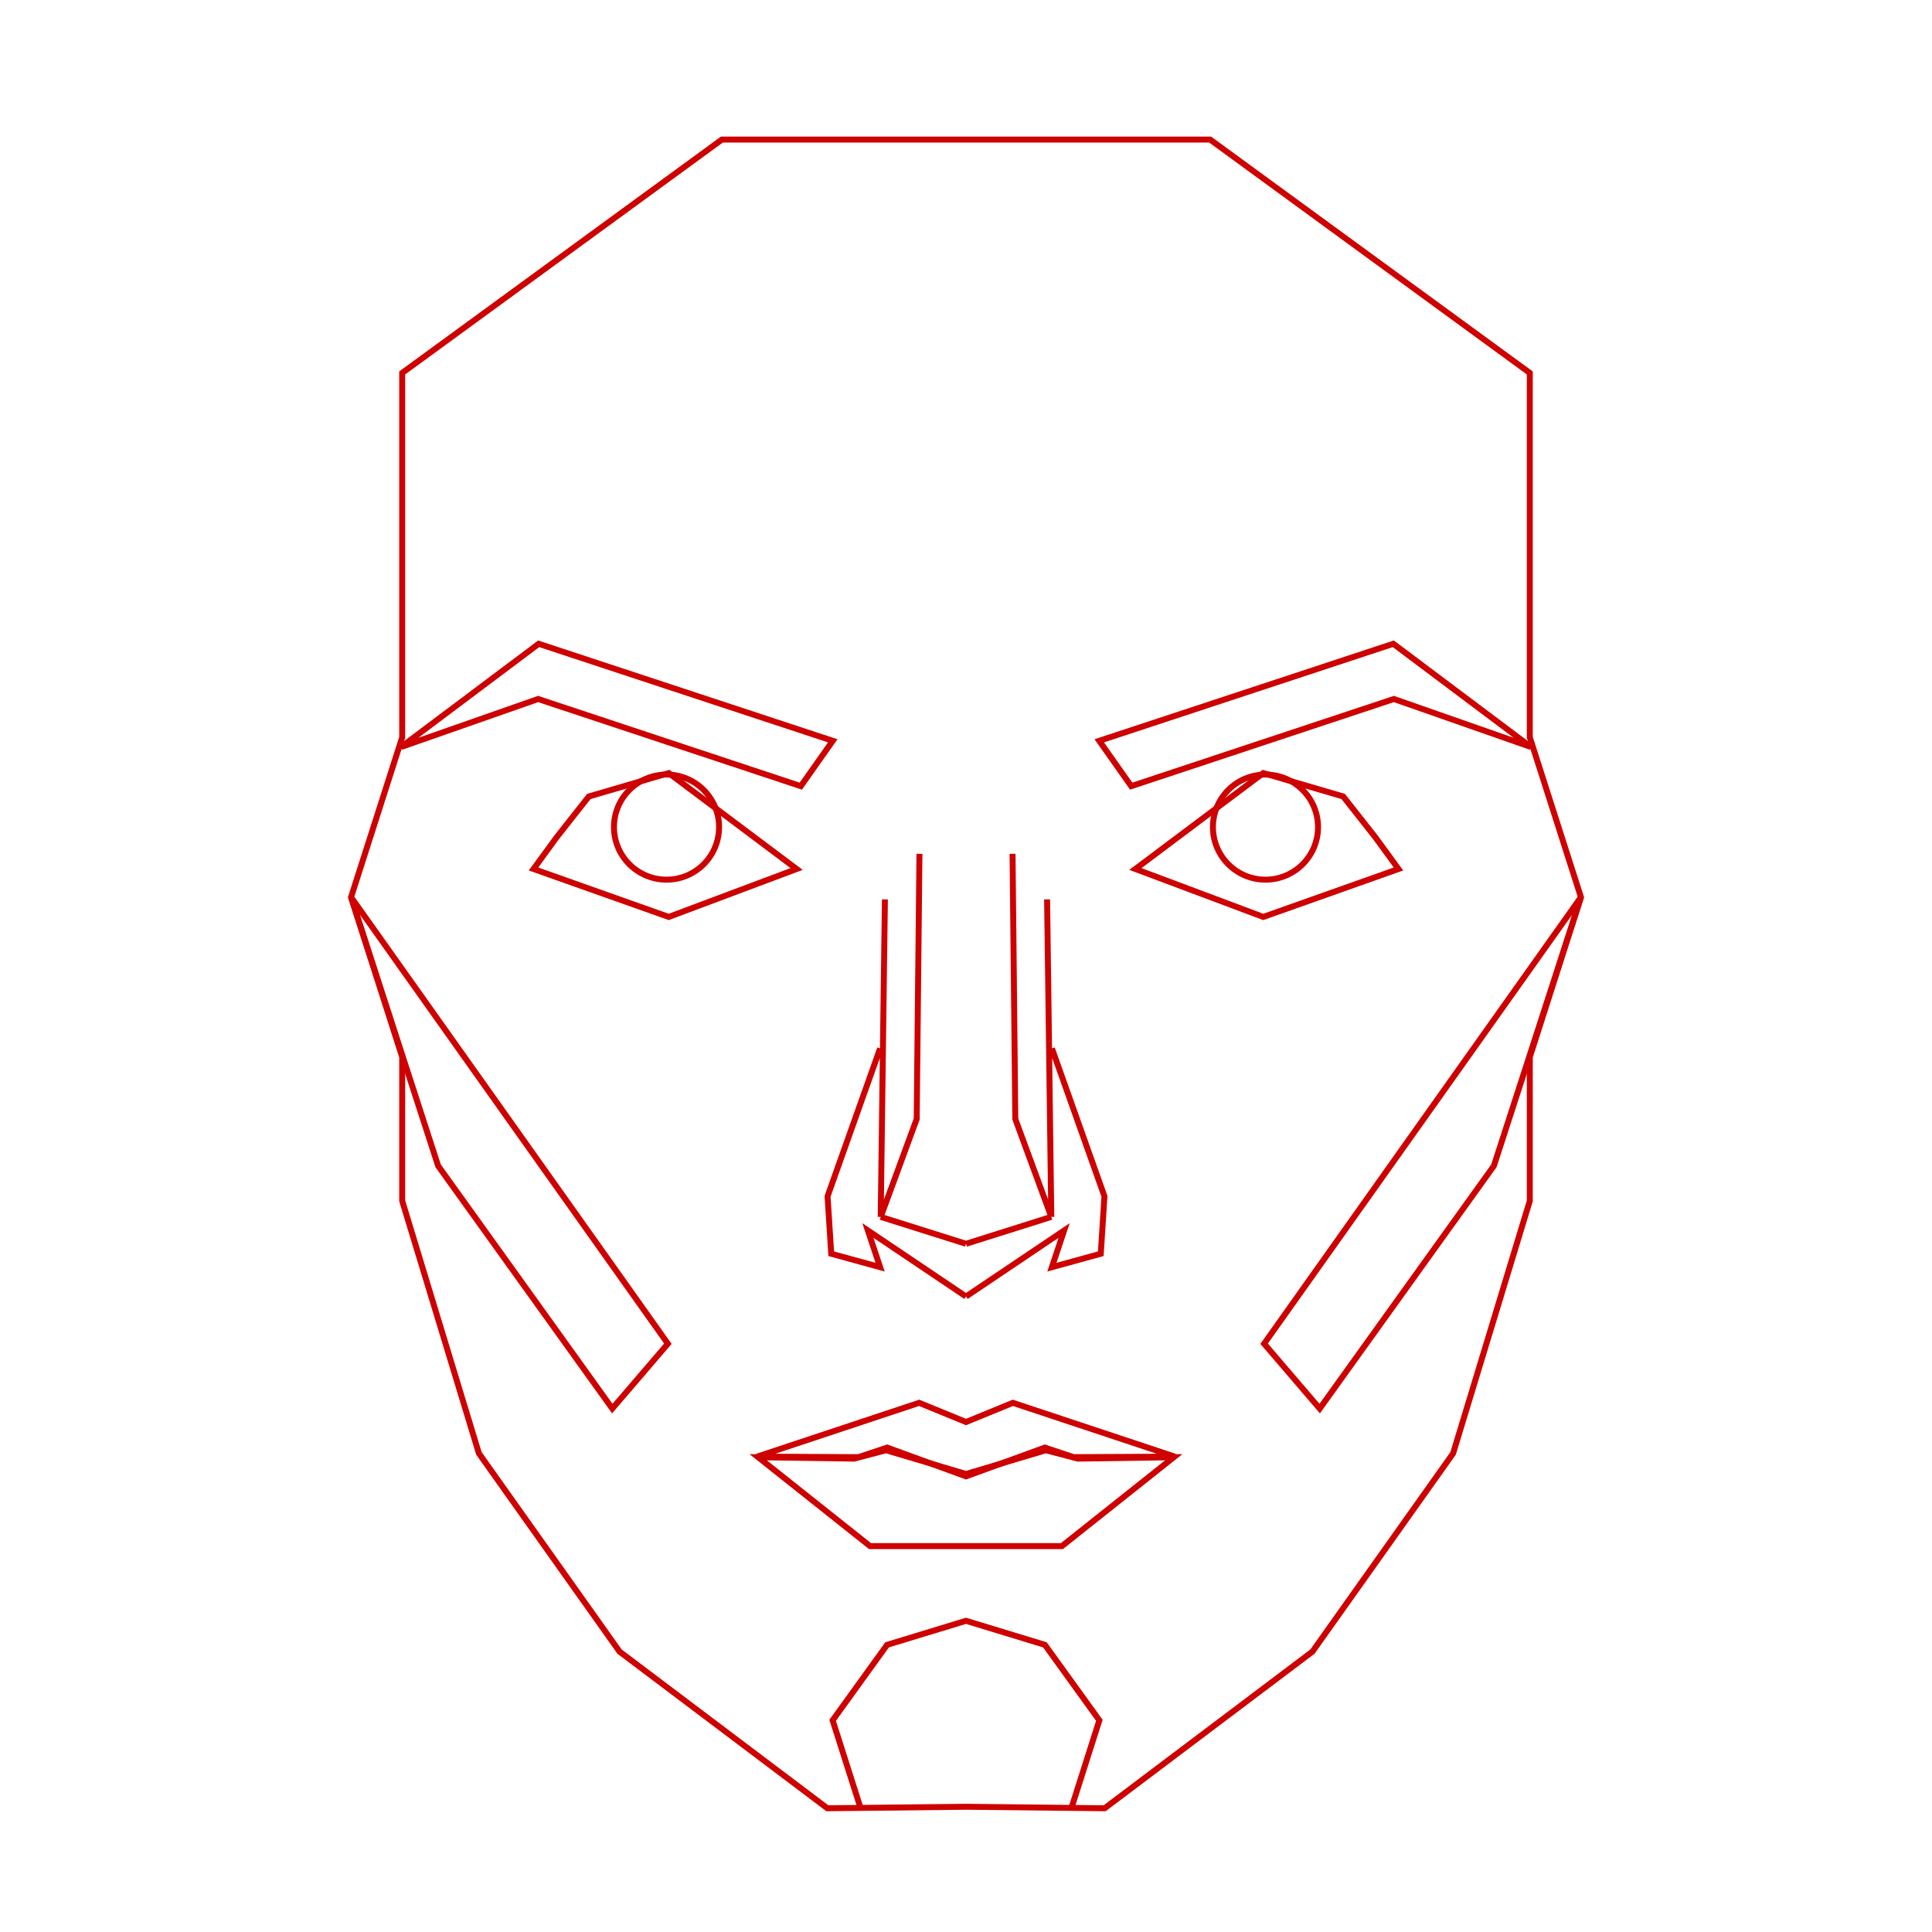
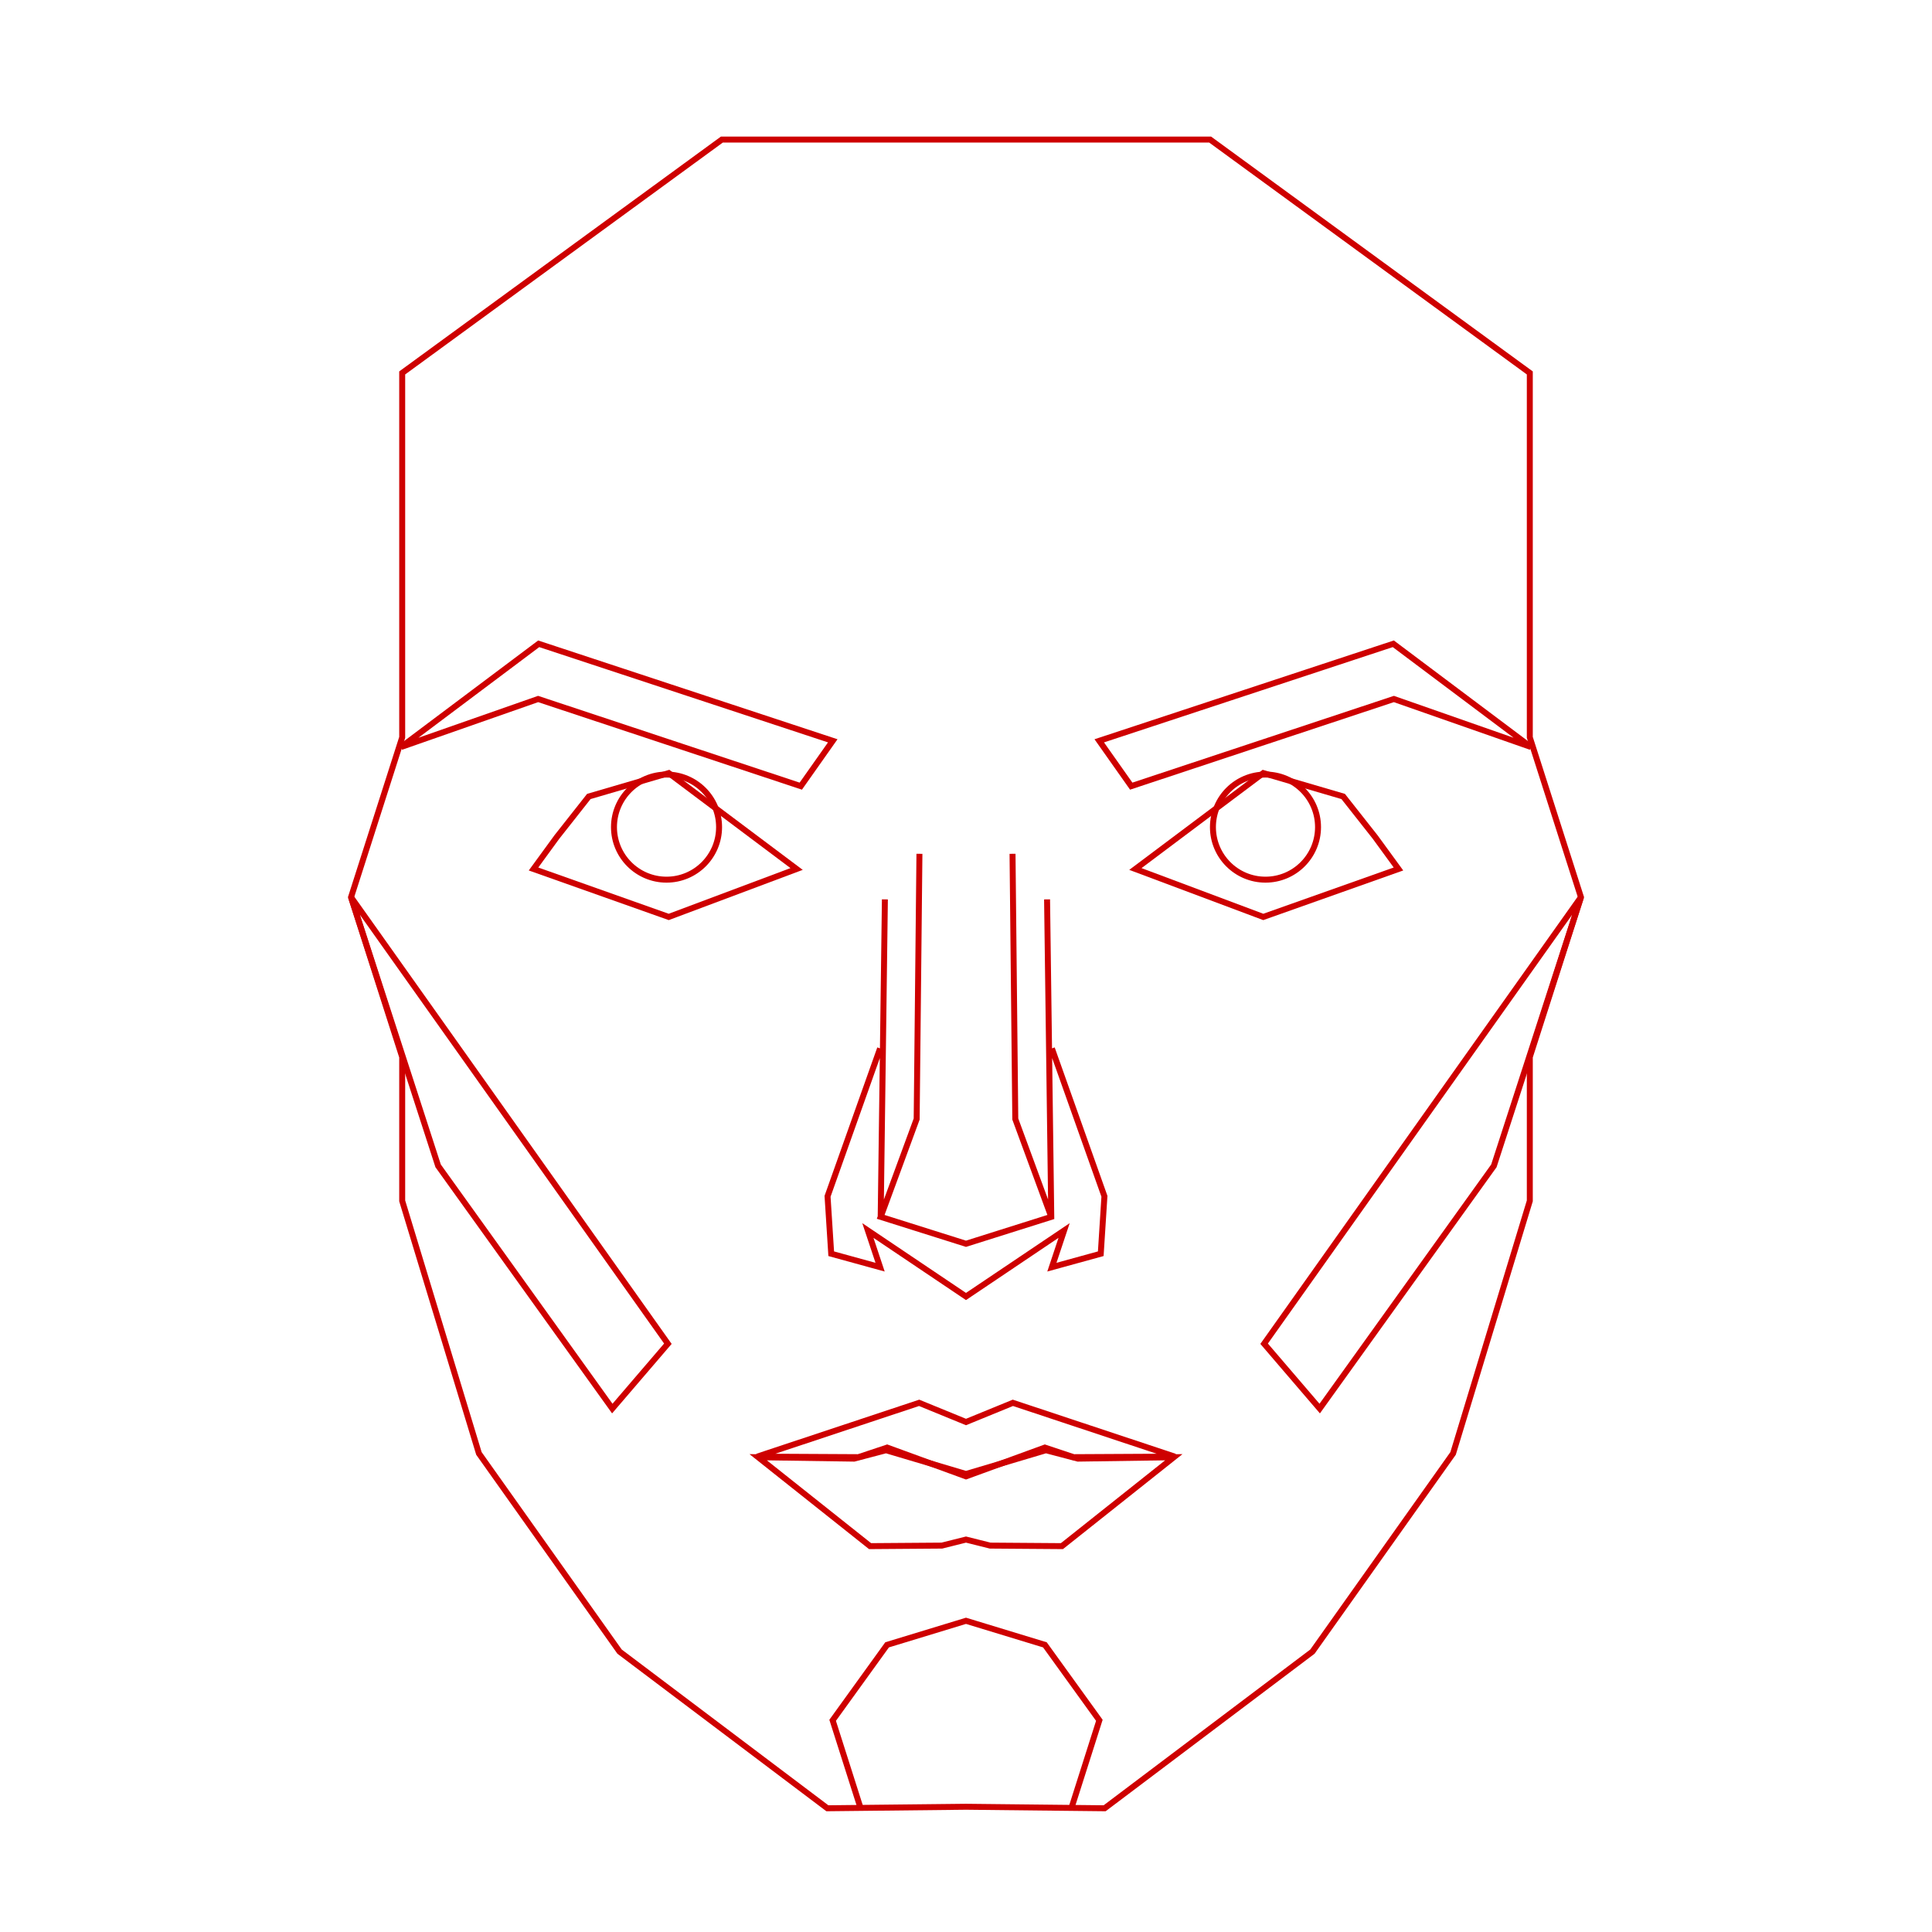
<svg xmlns="http://www.w3.org/2000/svg" width="1024" height="1024" viewBox="0 0 270.933 270.933" version="1.1" id="svg1" xml:space="preserve">
  <defs id="defs1" />
  <g id="layer2" style="display:inline">
    <g id="layer4">
-       <path id="path149" style="display:inline;fill:none;stroke:#ce0000;stroke-width:0.836;stroke-dasharray:none;stroke-opacity:1" d="m 146.669,203.372 4.483,1.178 13.449,-0.196 -15.69,12.467 H 135.462 122.014 l -15.69,-12.467 13.449,0.196 4.483,-1.178 11.207,3.332 z" />
+       <path id="path149" style="display:inline;fill:none;stroke:#ce0000;stroke-width:0.836;stroke-dasharray:none;stroke-opacity:1" d="m 124.255,203.372 -4.483,1.178 -13.449,-0.196 15.69,12.467 10.066,-0.074 3.387,-0.847 3.387,0.847 10.066,0.074 15.69,-12.467 -13.449,0.196 -4.483,-1.178 -11.212,3.332 z" />
      <path style="display:inline;fill:none;stroke:#ce0000;stroke-width:0.836;stroke-dasharray:none;stroke-opacity:1" d="m 124.41,203 -4.035,1.345 -14.19,-0.076 22.708,-7.544 6.574,2.69 6.574,-2.69 22.708,7.544 -14.19,0.076 -4.035,-1.345 -11.057,4.035 z" id="path39" />
    </g>
    <g id="layer10">
      <path id="path40" style="fill:none;stroke:#ce0000;stroke-width:0.836;stroke-dasharray:none;stroke-opacity:1" d="m 120.675,253.536 -3.91,-12.29 7.635,-10.582 11.066,-3.372 11.066,3.372 7.635,10.582 -3.91,12.29" />
    </g>
    <g id="layer9">
      <path style="fill:none;stroke:#ce0000;stroke-width:0.836;stroke-dasharray:none;stroke-opacity:1" d="m 177.274,188.436 44.431,-62.619 -12.212,37.675 -24.424,34.038 z" id="path144" />
      <path style="fill:none;stroke:#ce0000;stroke-width:0.836;stroke-dasharray:none;stroke-opacity:1" d="m 93.66,188.436 -44.431,-62.619 12.212,37.675 24.424,34.038 z" id="path49" />
    </g>
    <g id="layer7">
      <path style="fill:none;stroke:#ce0000;stroke-width:0.836;stroke-dasharray:none;stroke-opacity:1" d="m 154.153,103.889 41.237,-13.608 19.283,14.466 -19.201,-6.724 -36.835,12.222 z" id="path135" />
      <path style="fill:none;stroke:#ce0000;stroke-width:0.836;stroke-dasharray:none;stroke-opacity:1" d="M 116.781,103.889 75.544,90.282 56.261,104.748 75.463,98.023 112.298,110.245 Z" id="path47" />
    </g>
    <g id="layer8">
      <path id="path138" style="fill:none;stroke:#ce0000;stroke-width:0.836;stroke-dasharray:none;stroke-opacity:1" d="m 177.154,128.586 18.96,-6.724 -3.27,-4.483 -4.483,-5.685 -11.207,-3.281 -17.932,13.449 z" />
      <path id="path48" style="fill:none;stroke:#ce0000;stroke-width:0.836;stroke-dasharray:none;stroke-opacity:1" d="m 78.09,117.379 -3.27,4.483 18.96,6.724 17.932,-6.724 -17.932,-13.449 -11.207,3.281 z" />
      <path style="fill:none;stroke:#ce0000;stroke-width:0.836" d="m 170.095,115.99 c -1e-5,4.07 3.299,7.369 7.369,7.369 4.07,10e-6 7.369,-3.299 7.369,-7.369 0,-4.07 -3.299,-7.369 -7.369,-7.369 -4.07,2e-5 -7.369,3.299 -7.369,7.369 z" id="path141" />
      <path style="fill:none;stroke:#ce0000;stroke-width:0.836" d="m 100.839,115.99 c 1e-5,4.07 -3.299,7.369 -7.369,7.369 -4.07,10e-6 -7.369,-3.299 -7.369,-7.369 -4e-6,-4.07 3.299,-7.369 7.369,-7.369 4.07,2e-5 7.369,3.299 7.369,7.369 z" id="circle48" />
    </g>
    <g id="layer6" style="display:inline">
-       <path id="path46" style="fill:none;stroke:#ce0000;stroke-width:0.836;stroke-dasharray:none;stroke-opacity:1" d="m 135.467,181.814 -13.759,-9.255 1.714,5.142 -6.855,-1.885 -0.514,-8.055 7.37,-20.738 m 12.045,34.791 13.759,-9.255 -1.714,5.142 6.855,-1.885 0.514,-8.055 -7.37,-20.738 m -0.084,23.624 -0.59,-44.521 m -23.332,44.521 5.046,-13.719 0.387,-37.194 m 18.489,50.914 -5.046,-13.719 -0.387,-37.194 m -6.528,54.688 -11.961,-3.774 m 11.961,3.774 11.961,-3.774 m -23.923,0 0.59,-44.521" />
+       <path id="path46" style="fill:none;stroke:#ce0000;stroke-width:0.836;stroke-dasharray:none;stroke-opacity:1" d="m 123.421,147.023 -7.37,20.738 0.514,8.055 6.855,1.885 -1.714,-5.142 13.759,9.255 13.759,-9.255 -1.714,5.142 6.855,-1.885 0.514,-8.055 -7.37,-20.738 m -0.084,23.623 -5.046,-13.719 -0.387,-37.194 m -13.056,0 -0.387,37.194 -5.046,13.719 11.961,3.774 11.961,-3.774 -0.59,-44.521 m -23.332,44.521 0.59,-44.521" />
    </g>
    <g id="g41" transform="matrix(-0.4482921,0,0,0.4482921,-2439.896,124.6639)">
      <path id="path173" style="fill:none;stroke:#ce0000;stroke-width:1.865;stroke-dasharray:none;stroke-opacity:1" d="m -5788.201,287.573 -65,-49 -44,-62 -24,-79 V 52.573 l -16,-50 16,-50 V -161.427 l 100,-73 h 76.369 76.369 l 100,73 v 114 l 16,50 -16,50 v 45 l -24,79 -44,62 -65,49 -43.369,-0.47 z" />
    </g>
  </g>
</svg>
